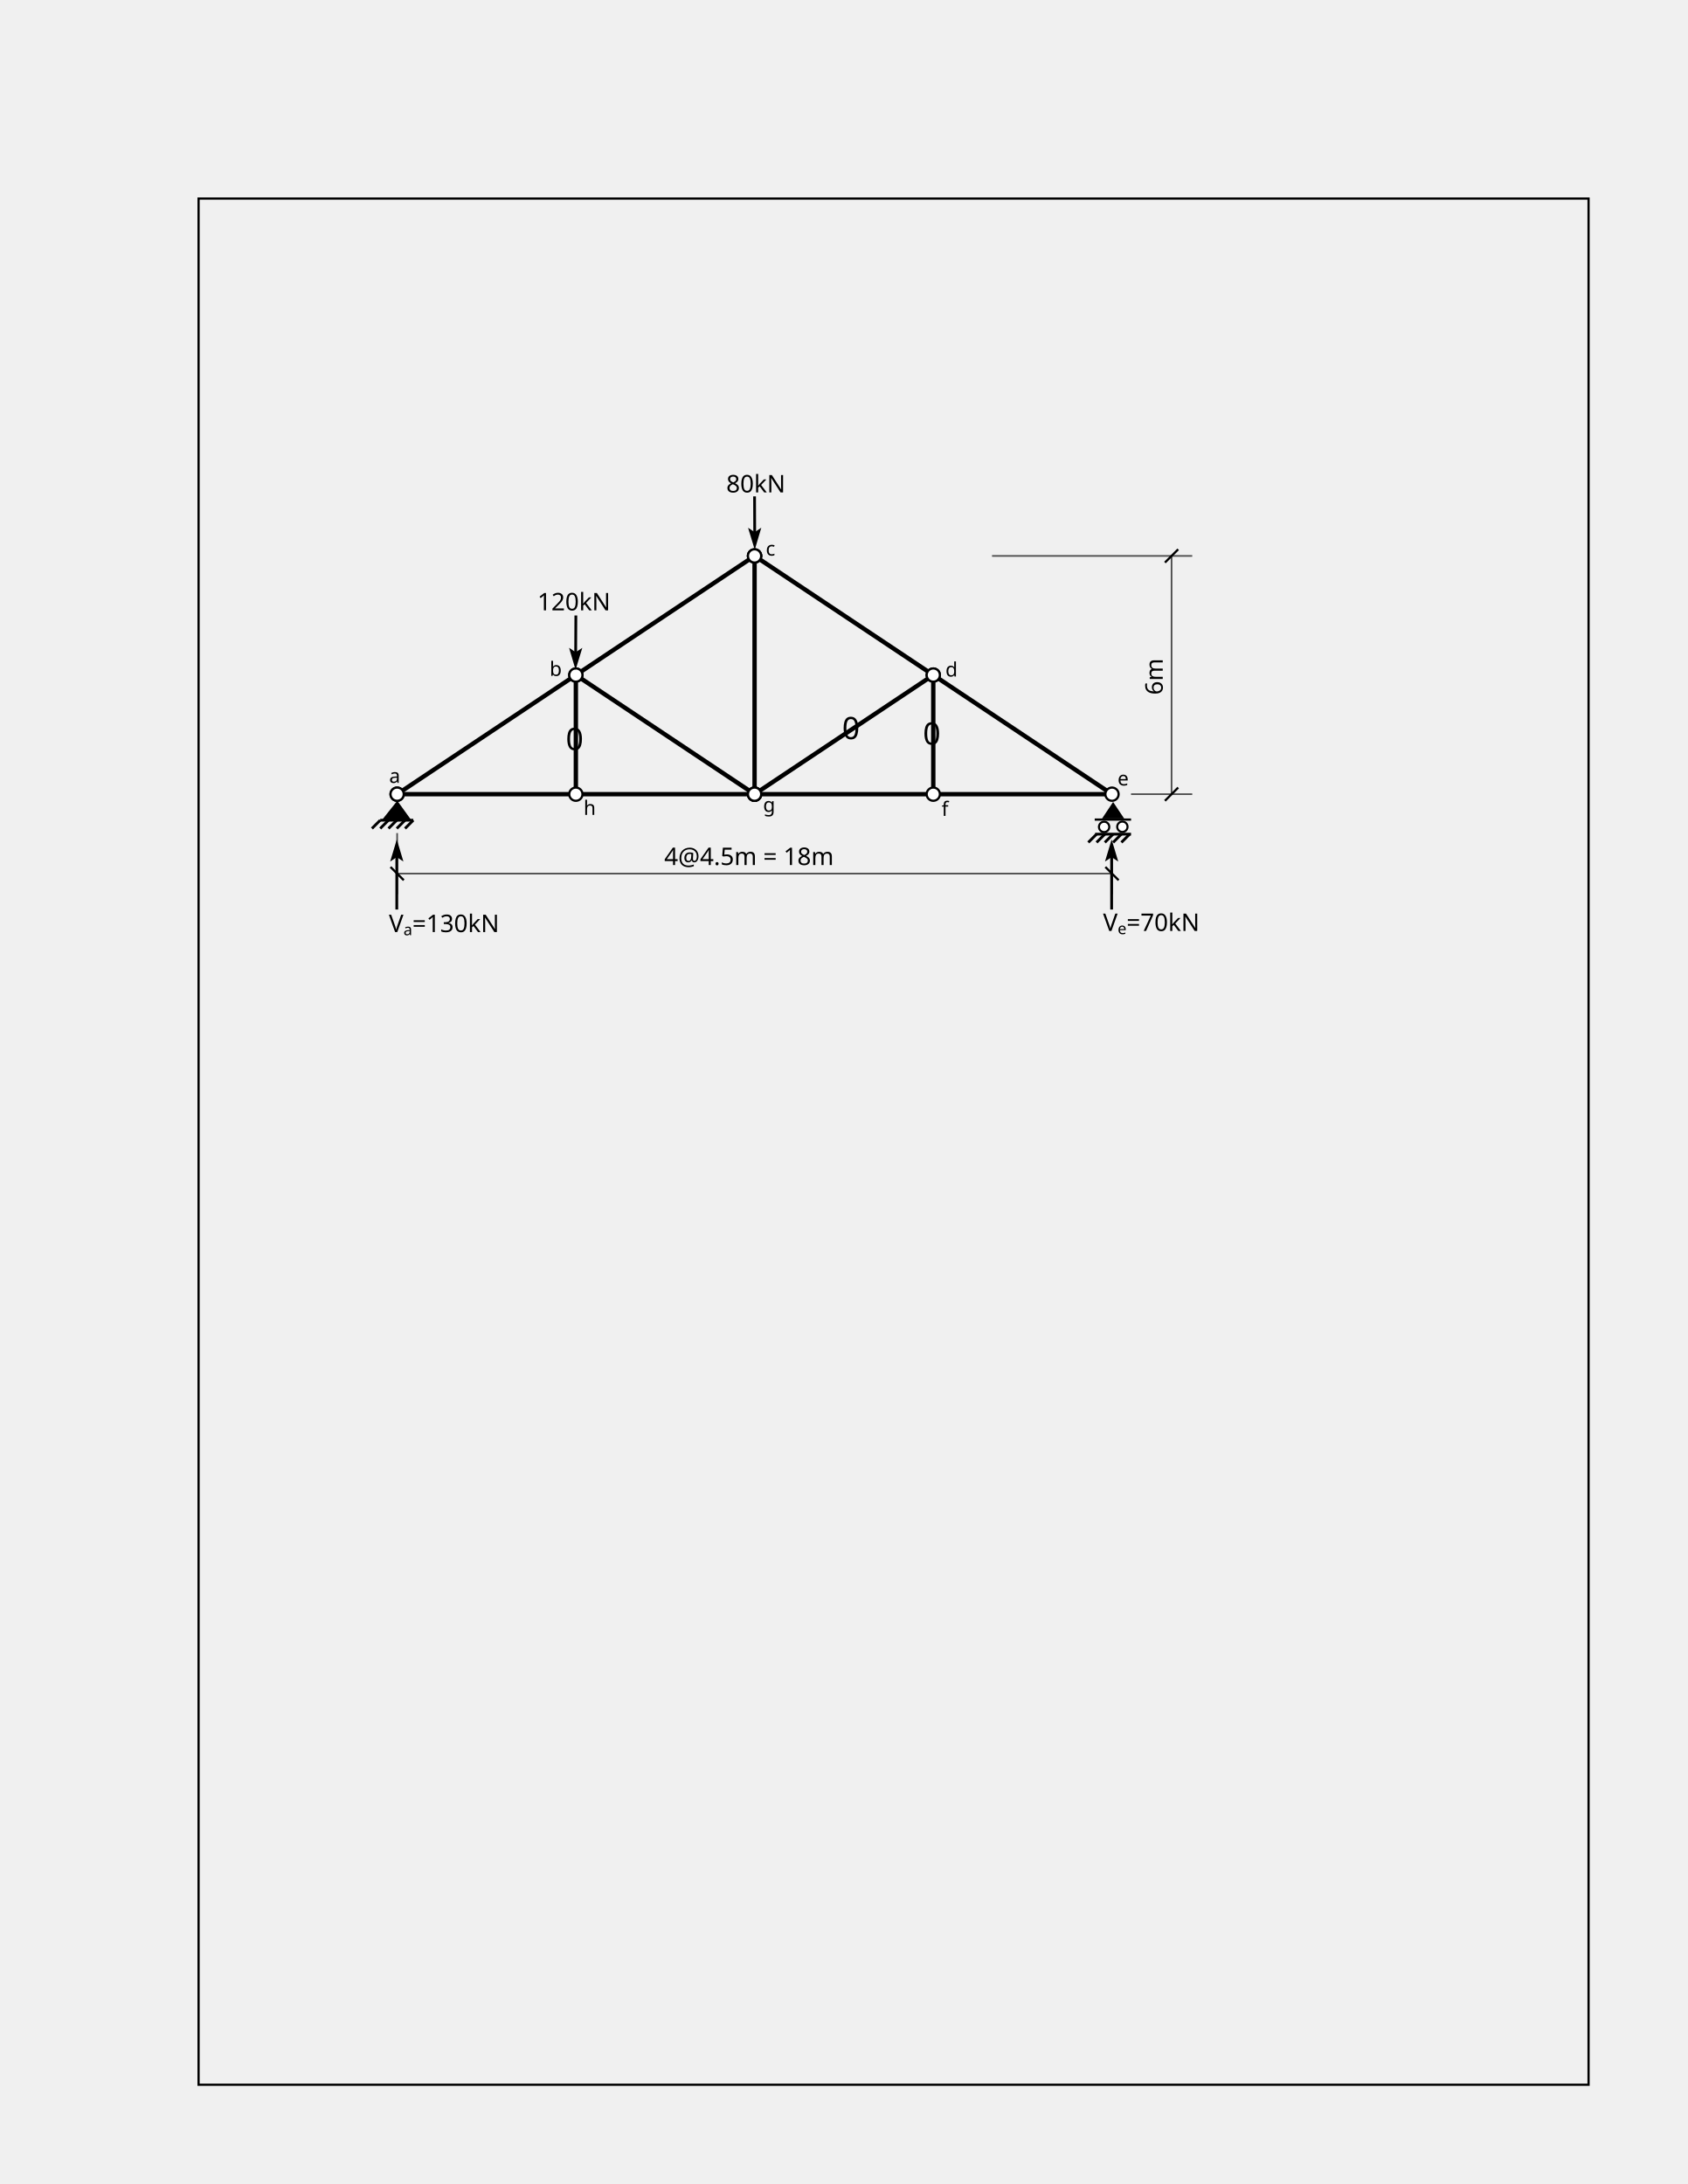
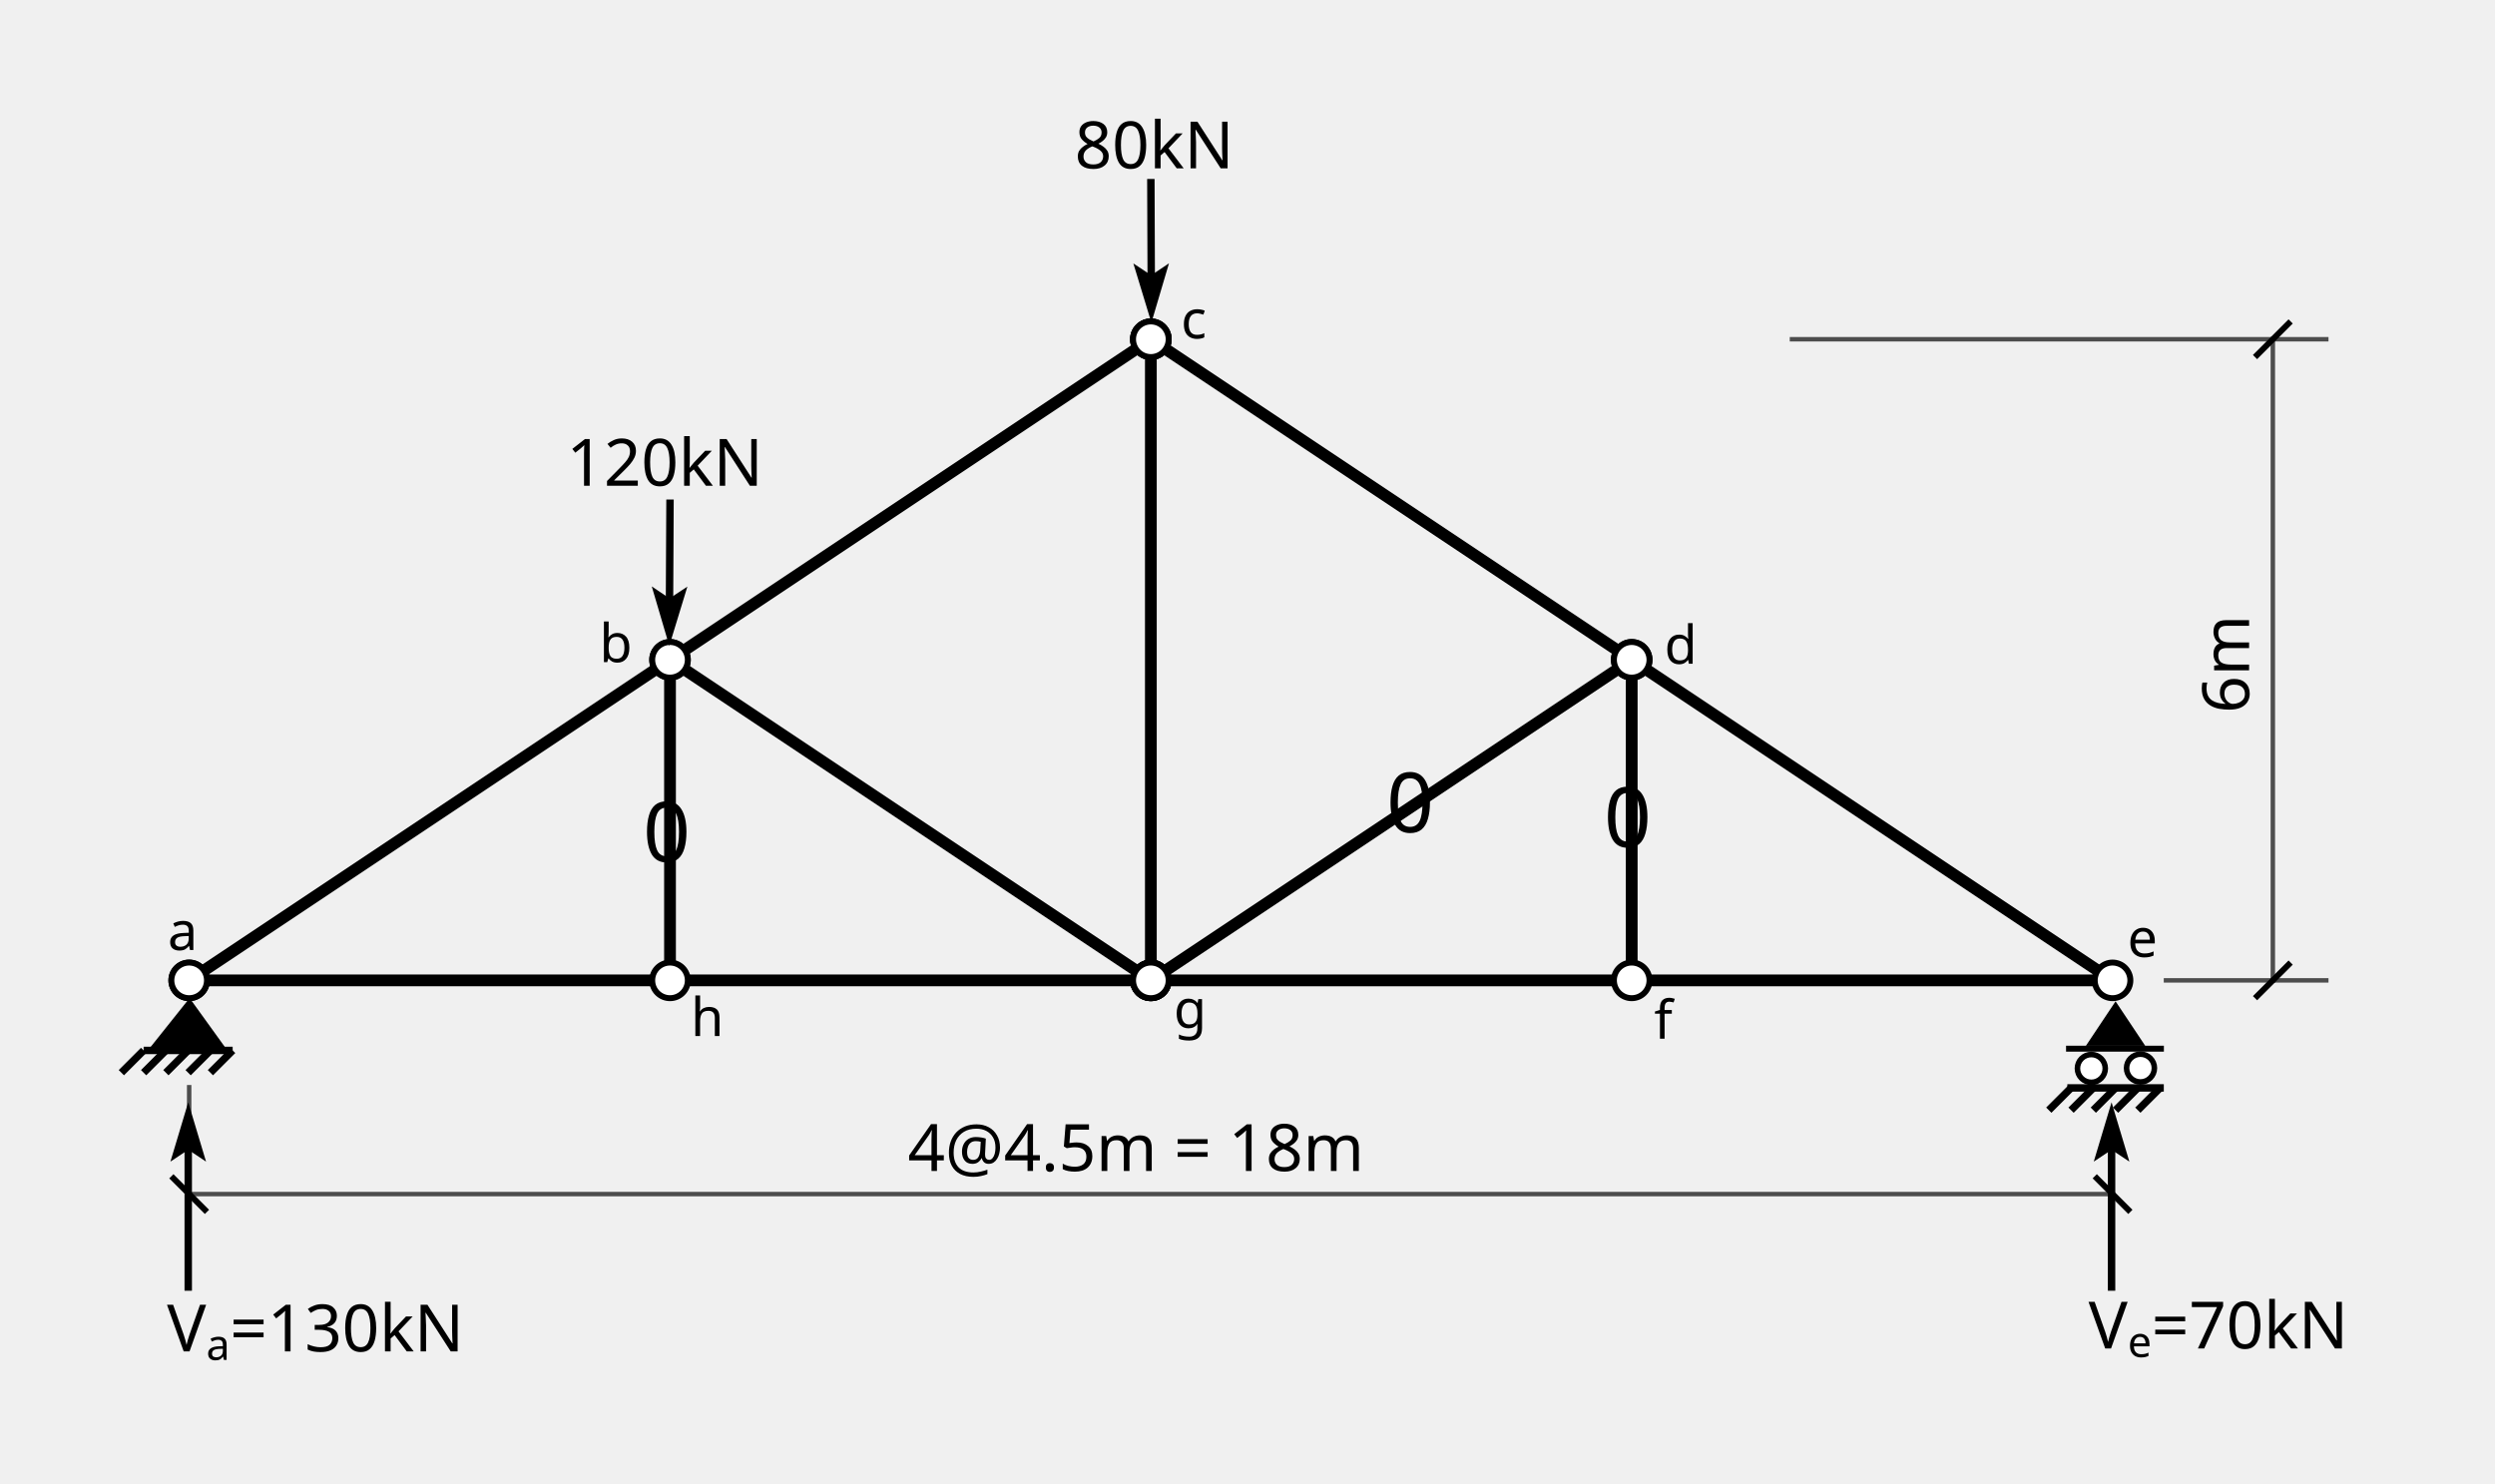
- <svg xmlns="http://www.w3.org/2000/svg" width="765" height="990" id="svg2" version="1.1">
+ <svg xmlns="http://www.w3.org/2000/svg" version="1.1" id="svg2" height="249.963" width="420.29">
  <defs id="defs4">
-     <marker style="overflow:visible;" id="DimensionTick" refX="0.0" refY="0.0" orient="auto">
-       <path id="path3796" transform="translate(-4.0,-4.0)" style="stroke:#000000;stroke-width:1.0pt;marker-start:none;" d="M 0.0,0.0 L 8.0,8.0 " />
+     <marker orient="auto" refY="0" refX="0" id="DimensionTick" style="overflow:visible">
+       <path d="M 0,0 8,8" style="stroke:#000000;stroke-width:1pt;marker-start:none" transform="translate(-4,-4)" id="path3796" />
    </marker>
-     <marker style="overflow:visible;" markerUnits="userSpaceOnUse" id="TrussNodeS" refX="0.0" refY="0.0" orient="auto">
-       <circle id="circle3799" style="fill:#ffffff;stroke:#000000;stroke-width:1" r="3" cy="0" cx="0" />
+     <marker orient="auto" refY="0" refX="0" id="TrussNodeS" markerUnits="userSpaceOnUse" style="overflow:visible">
+       <circle cx="0" cy="0" r="3" style="fill:#ffffff;stroke:#000000;stroke-width:1" id="circle3799" />
    </marker>
-     <marker refY="3" refX="7" viewBox="0 0 10 6" orient="auto" markerHeight="6" markerWidth="10" markerUnits="userSpaceOnUse" id="CLArrowEnd">
-       <path id="path3451" d="M 0,0 10,3 0,6 2,3 z" />
+     <marker id="CLArrowEnd" markerUnits="userSpaceOnUse" markerWidth="10" markerHeight="6" orient="auto" viewBox="0 0 10 6" refX="7" refY="3">
+       <path d="M 0,0 10,3 0,6 2,3 Z" id="path3451" />
    </marker>
-     <marker refY="3" refX="7" viewBox="0 0 10 6" orient="auto" markerHeight="6" markerWidth="10" markerUnits="userSpaceOnUse" id="CLArrowEnd-6">
-       <path id="path3451-8" d="M 0,0 10,3 0,6 2,3 z" />
+     <marker id="CLArrowEnd-6" markerUnits="userSpaceOnUse" markerWidth="10" markerHeight="6" orient="auto" viewBox="0 0 10 6" refX="7" refY="3">
+       <path d="M 0,0 10,3 0,6 2,3 Z" id="path3451-8" />
    </marker>
-     <marker refY="3" refX="7" viewBox="0 0 10 6" orient="auto" markerHeight="6" markerWidth="10" markerUnits="userSpaceOnUse" id="CLArrowEnd-4">
-       <path id="path3451-3" d="M 0,0 10,3 0,6 2,3 z" />
+     <marker id="CLArrowEnd-4" markerUnits="userSpaceOnUse" markerWidth="10" markerHeight="6" orient="auto" viewBox="0 0 10 6" refX="7" refY="3">
+       <path d="M 0,0 10,3 0,6 2,3 Z" id="path3451-3" />
    </marker>
-     <marker refY="3" refX="7" viewBox="0 0 10 6" orient="auto" markerHeight="6" markerWidth="10" markerUnits="userSpaceOnUse" id="CLArrowEnd-1">
-       <path id="path3451-4" d="M 0,0 10,3 0,6 2,3 z" />
+     <marker id="CLArrowEnd-1" markerUnits="userSpaceOnUse" markerWidth="10" markerHeight="6" orient="auto" viewBox="0 0 10 6" refX="7" refY="3">
+       <path d="M 0,0 10,3 0,6 2,3 Z" id="path3451-4" />
    </marker>
  </defs>
-   <g id="layer2">
-     <rect style="fill:none;stroke:#000000;stroke-width:1px;stroke-linecap:butt;stroke-linejoin:miter;stroke-opacity:1" id="rect3040" width="630" height="855" x="90" y="90" />
+   <g transform="translate(-148.1344,-194.8505)" style="display:none" id="layer2">
+     <rect y="90" x="90" height="855" width="630" id="rect3040" style="fill:none;stroke:#000000;stroke-width:1px;stroke-linecap:butt;stroke-linejoin:miter;stroke-opacity:1" />
  </g>
-   <g id="layer1" transform="translate(0,-62.362)">
+   <g style="display:inline" transform="translate(-148.1344,-257.2125)" id="layer1">
    <g id="g8596">
-       <path id="path5973" d="m 180,422.362 162,0" style="fill:none;stroke:#000000;stroke-width:1.98;stroke-linecap:square;stroke-miterlimit:4;stroke-opacity:1;stroke-dasharray:none;stroke-dashoffset:0;marker-start:url(#TrussNodeS);marker-mid:url(#TrussNodeS);marker-end:url(#TrussNodeS)" />
-       <path id="path6503" d="m 342,314.362 -162,108" style="fill:none;stroke:#000000;stroke-width:1.98;stroke-linecap:square;stroke-miterlimit:4;stroke-opacity:1;stroke-dasharray:none;stroke-dashoffset:0;marker-start:url(#TrussNodeS);marker-mid:url(#TrussNodeS);marker-end:url(#TrussNodeS)" />
-       <path id="path6505" d="m 342,314.362 0,108 162,0 z" style="fill:none;stroke:#000000;stroke-width:1.98;stroke-linecap:square;stroke-miterlimit:4;stroke-opacity:1;stroke-dasharray:none;stroke-dashoffset:0;marker-start:url(#TrussNodeS);marker-mid:url(#TrussNodeS);marker-end:url(#TrussNodeS)" />
-       <path id="path6507" d="m 261,422.362 0,-54" style="fill:none;stroke:#000000;stroke-width:1.98;stroke-linecap:square;stroke-miterlimit:4;stroke-opacity:1;stroke-dasharray:none;stroke-dashoffset:0;marker-start:url(#TrussNodeS);marker-mid:url(#TrussNodeS);marker-end:url(#TrussNodeS)" />
-       <path id="path6509" d="m 423,422.362 0,-54" style="fill:none;stroke:#000000;stroke-width:1.98;stroke-linecap:square;stroke-miterlimit:4;stroke-opacity:1;stroke-dasharray:none;stroke-dashoffset:0;marker-start:url(#TrussNodeS);marker-mid:url(#TrussNodeS);marker-end:url(#TrussNodeS)" />
-       <path id="path6511" d="m 261,368.362 81,54" style="fill:none;stroke:#000000;stroke-width:1.98;stroke-linecap:square;stroke-miterlimit:4;stroke-opacity:1;stroke-dasharray:none;stroke-dashoffset:0;marker-start:url(#TrussNodeS);marker-mid:url(#TrussNodeS);marker-end:url(#TrussNodeS)" />
-       <path id="path6513" d="m 423,368.362 -81,54" style="fill:none;stroke:#000000;stroke-width:1.98;stroke-linecap:square;stroke-miterlimit:4;stroke-opacity:1;stroke-dasharray:none;stroke-dashoffset:0;marker-start:url(#TrussNodeS);marker-mid:url(#TrussNodeS);marker-end:url(#TrussNodeS)" />
-       <g transform="translate(372.1979,88.24879)" id="g3395">
-         <path style="fill:#000000;stroke:#000000;stroke-width:0" id="path5224-5" d="m 132.31,337.641 5,7.5 -10,0 z" />
-         <path style="fill:none;stroke:#000000;stroke-width:1.25;stroke-linecap:square" id="path5226-4" d="m 124.81,352.229 15,0" />
-         <path style="fill:none;stroke:#000000;stroke-width:1.25" id="path5228-7" d="m 139.81,352.229 -3.75,3.75 m 0,-3.75 -3.75,3.75 m 0,-3.75 -3.75,3.75 m 0,-3.75 -3.75,3.75 m 0,-3.75 -3.75,3.75" />
-         <path style="fill:none;stroke:#000000;stroke-width:1px;stroke-linecap:butt;stroke-linejoin:miter;stroke-opacity:1" d="m 123.97,345.62 16.479,0" id="path3342" />
-         <g id="use3513-4" transform="matrix(0.9378901,0,0,0.9378901,136.506,348.8877)">
-           <circle d="M 2.5,0 C 2.5,1.381 1.381,2.5 0,2.5 -1.381,2.5 -2.5,1.381 -2.5,0 c 0,-1.381 1.119,-2.5 2.5,-2.5 1.381,0 2.5,1.119 2.5,2.5 z" cx="0" cy="0" r="2.5" id="circle3573-4" style="fill:#ffffff;stroke:#000000;stroke-width:1" />
+       <path style="fill:none;stroke:#000000;stroke-width:1.98;stroke-linecap:square;stroke-miterlimit:4;stroke-dasharray:none;stroke-dashoffset:0;stroke-opacity:1;marker-start:url(#TrussNodeS);marker-mid:url(#TrussNodeS);marker-end:url(#TrussNodeS)" d="M 180,422.362 H 342" id="path5973" />
+       <path style="fill:none;stroke:#000000;stroke-width:1.98;stroke-linecap:square;stroke-miterlimit:4;stroke-dasharray:none;stroke-dashoffset:0;stroke-opacity:1;marker-start:url(#TrussNodeS);marker-mid:url(#TrussNodeS);marker-end:url(#TrussNodeS)" d="m 342,314.362 -162,108" id="path6503" />
+       <path style="fill:none;stroke:#000000;stroke-width:1.98;stroke-linecap:square;stroke-miterlimit:4;stroke-dasharray:none;stroke-dashoffset:0;stroke-opacity:1;marker-start:url(#TrussNodeS);marker-mid:url(#TrussNodeS);marker-end:url(#TrussNodeS)" d="m 342,314.362 v 108 h 162 z" id="path6505" />
+       <path style="fill:none;stroke:#000000;stroke-width:1.98;stroke-linecap:square;stroke-miterlimit:4;stroke-dasharray:none;stroke-dashoffset:0;stroke-opacity:1;marker-start:url(#TrussNodeS);marker-mid:url(#TrussNodeS);marker-end:url(#TrussNodeS)" d="m 261,422.362 v -54" id="path6507" />
+       <path style="fill:none;stroke:#000000;stroke-width:1.98;stroke-linecap:square;stroke-miterlimit:4;stroke-dasharray:none;stroke-dashoffset:0;stroke-opacity:1;marker-start:url(#TrussNodeS);marker-mid:url(#TrussNodeS);marker-end:url(#TrussNodeS)" d="m 423,422.362 v -54" id="path6509" />
+       <path style="fill:none;stroke:#000000;stroke-width:1.98;stroke-linecap:square;stroke-miterlimit:4;stroke-dasharray:none;stroke-dashoffset:0;stroke-opacity:1;marker-start:url(#TrussNodeS);marker-mid:url(#TrussNodeS);marker-end:url(#TrussNodeS)" d="m 261,368.362 81,54" id="path6511" />
+       <path style="fill:none;stroke:#000000;stroke-width:1.98;stroke-linecap:square;stroke-miterlimit:4;stroke-dasharray:none;stroke-dashoffset:0;stroke-opacity:1;marker-start:url(#TrussNodeS);marker-mid:url(#TrussNodeS);marker-end:url(#TrussNodeS)" d="m 423,368.362 -81,54" id="path6513" />
+       <g id="g3395" transform="translate(372.1979,88.24879)">
+         <path d="m 132.31,337.641 5,7.5 h -10 z" id="path5224-5" style="fill:#000000;stroke:#000000;stroke-width:0" />
+         <path d="m 124.81,352.229 h 15" id="path5226-4" style="fill:none;stroke:#000000;stroke-width:1.25;stroke-linecap:square" />
+         <path d="m 139.81,352.229 -3.75,3.75 m 0,-3.75 -3.75,3.75 m 0,-3.75 -3.75,3.75 m 0,-3.75 -3.75,3.75 m 0,-3.75 -3.75,3.75" id="path5228-7" style="fill:none;stroke:#000000;stroke-width:1.25" />
+         <path id="path3342" d="m 123.97,345.62 h 16.479" style="fill:none;stroke:#000000;stroke-width:1px;stroke-linecap:butt;stroke-linejoin:miter;stroke-opacity:1" />
+         <g transform="matrix(0.9378901,0,0,0.9378901,136.506,348.8877)" id="use3513-4">
+           <circle style="fill:#ffffff;stroke:#000000;stroke-width:1" id="circle3573-4" r="2.5" cy="0" cx="0" />
        </g>
-         <g id="use3513-4-7" transform="matrix(0.9378901,0,0,0.9378901,128.2307,348.9477)">
-           <circle d="M 2.5,0 C 2.5,1.381 1.381,2.5 0,2.5 -1.381,2.5 -2.5,1.381 -2.5,0 c 0,-1.381 1.119,-2.5 2.5,-2.5 1.381,0 2.5,1.119 2.5,2.5 z" cx="0" cy="0" r="2.5" id="circle3573-4-8" style="fill:#ffffff;stroke:#000000;stroke-width:1" />
+         <g transform="matrix(0.9378901,0,0,0.9378901,128.2307,348.9477)" id="use3513-4-7">
+           <circle style="fill:#ffffff;stroke:#000000;stroke-width:1" id="circle3573-4-8" r="2.5" cy="0" cx="0" />
        </g>
      </g>
-       <g transform="translate(-75.83012,70.06543)" id="g10775">
-         <g id="use90" transform="matrix(1.25,0,0,1.25,255.6565,356.5973)">
-           <path d="m 0.198,-1.057 4.991,6.925 -10.511,0 z" id="path5224" style="fill:#000000;stroke:#000000;stroke-width:0" />
-           <path d="M -6,6 6,6" id="path5226" style="fill:none;stroke:#000000;stroke-width:1" />
-           <path d="M 6,6 3,9 M 3,6 0,9 M 0,6 -3,9 m 0,-3 -3,3 m 0,-3 -3,3" id="path5228" style="fill:none;stroke:#000000;stroke-width:1" />
+       <g id="g10775" transform="translate(-75.83012,70.06543)">
+         <g transform="matrix(1.25,0,0,1.25,255.6565,356.5973)" id="use90">
+           <path style="fill:#000000;stroke:#000000;stroke-width:0" id="path5224" d="M 0.198,-1.057 5.19,5.868 H -5.322 Z" />
+           <path style="fill:none;stroke:#000000;stroke-width:1" id="path5226" d="M -6,6 H 6" />
+           <path style="fill:none;stroke:#000000;stroke-width:1" id="path5228" d="M 6,6 3,9 M 3,6 0,9 M 0,6 -3,9 m 0,-3 -3,3 m 0,-3 -3,3" />
        </g>
      </g>
-       <path id="path7499" d="m 180,440.362 0,27" style="fill:none;stroke:#4d4d4d;stroke-width:0.75;stroke-linecap:square;stroke-miterlimit:4;stroke-opacity:1;stroke-dasharray:none;stroke-dashoffset:0" />
-       <path id="path7501" d="m 504,449.362 0,18" style="fill:none;stroke:#4d4d4d;stroke-width:0.75;stroke-linecap:square;stroke-miterlimit:4;stroke-opacity:1;stroke-dasharray:none;stroke-dashoffset:0" />
-       <path id="path7503" d="m 180,458.362 324,0" style="fill:none;stroke:#4d4d4d;stroke-width:0.75;stroke-linecap:square;stroke-miterlimit:4;stroke-opacity:1;stroke-dasharray:none;stroke-dashoffset:0;marker-start:url(#DimensionTick);marker-end:url(#DimensionTick)" />
-       <text id="text7887" y="454.472" x="301.045" style="font-size:11px;font-style:normal;font-variant:normal;font-weight:normal;font-stretch:normal;line-height:125%;letter-spacing:0px;word-spacing:0px;fill:#000000;fill-opacity:1;stroke:none;font-family:Verdana;-inkscape-font-specification:Sans" xml:space="preserve">
-         <tspan y="454.472" x="301.045" id="tspan7889">4@4.5m = 18m</tspan>
+       <path style="fill:none;stroke:#4d4d4d;stroke-width:0.75;stroke-linecap:square;stroke-miterlimit:4;stroke-dasharray:none;stroke-dashoffset:0;stroke-opacity:1" d="m 180,440.362 v 27" id="path7499" />
+       <path style="fill:none;stroke:#4d4d4d;stroke-width:0.75;stroke-linecap:square;stroke-miterlimit:4;stroke-dasharray:none;stroke-dashoffset:0;stroke-opacity:1" d="m 504,449.362 v 18" id="path7501" />
+       <path style="fill:none;stroke:#4d4d4d;stroke-width:0.75;stroke-linecap:square;stroke-miterlimit:4;stroke-dasharray:none;stroke-dashoffset:0;stroke-opacity:1;marker-start:url(#DimensionTick);marker-end:url(#DimensionTick)" d="M 180,458.362 H 504" id="path7503" />
+       <text xml:space="preserve" style="font-style:normal;font-variant:normal;font-weight:normal;font-stretch:normal;line-height:0%;font-family:Verdana;-inkscape-font-specification:Sans;letter-spacing:0px;word-spacing:0px;fill:#000000;fill-opacity:1;stroke:none" x="301.045" y="454.472" id="text7887">
+         <tspan style="font-size:11px;line-height:1.25" id="tspan7889" x="301.045" y="454.472">4@4.5m = 18m</tspan>
      </text>
-       <path id="path7891" d="m 450,314.362 90,0" style="fill:none;stroke:#4d4d4d;stroke-width:0.75;stroke-linecap:square;stroke-miterlimit:4;stroke-opacity:1;stroke-dasharray:none;stroke-dashoffset:0" />
-       <path id="path7893" d="m 513,422.362 27,0" style="fill:none;stroke:#4d4d4d;stroke-width:0.75;stroke-linecap:square;stroke-miterlimit:4;stroke-opacity:1;stroke-dasharray:none;stroke-dashoffset:0" />
-       <path id="path7895" d="m 531,314.362 0,108" style="fill:none;stroke:#4d4d4d;stroke-width:0.75;stroke-linecap:square;stroke-miterlimit:4;stroke-opacity:1;stroke-dasharray:none;stroke-dashoffset:0;marker-start:url(#DimensionTick);marker-end:url(#DimensionTick)" />
-       <text transform="matrix(0,-1,1,0,0,0)" id="text8277" y="527" x="-377.362" style="font-size:11px;font-style:normal;font-variant:normal;font-weight:normal;font-stretch:normal;line-height:125%;letter-spacing:0px;word-spacing:0px;fill:#000000;fill-opacity:1;stroke:none;font-family:Verdana;-inkscape-font-specification:Sans" xml:space="preserve">
-         <tspan y="527" x="-377.362" id="tspan8279">6m</tspan>
+       <path style="fill:none;stroke:#4d4d4d;stroke-width:0.75;stroke-linecap:square;stroke-miterlimit:4;stroke-dasharray:none;stroke-dashoffset:0;stroke-opacity:1" d="m 450,314.362 h 90" id="path7891" />
+       <path style="fill:none;stroke:#4d4d4d;stroke-width:0.75;stroke-linecap:square;stroke-miterlimit:4;stroke-dasharray:none;stroke-dashoffset:0;stroke-opacity:1" d="m 513,422.362 h 27" id="path7893" />
+       <path style="fill:none;stroke:#4d4d4d;stroke-width:0.75;stroke-linecap:square;stroke-miterlimit:4;stroke-dasharray:none;stroke-dashoffset:0;stroke-opacity:1;marker-start:url(#DimensionTick);marker-end:url(#DimensionTick)" d="m 531,314.362 v 108" id="path7895" />
+       <text xml:space="preserve" style="font-style:normal;font-variant:normal;font-weight:normal;font-stretch:normal;line-height:0%;font-family:Verdana;-inkscape-font-specification:Sans;letter-spacing:0px;word-spacing:0px;fill:#000000;fill-opacity:1;stroke:none" x="-377.362" y="527" id="text8277" transform="rotate(-90)">
+         <tspan style="font-size:11px;line-height:1.25" id="tspan8279" x="-377.362" y="527">6m</tspan>
      </text>
-       <text id="text8281" y="417.246" x="176.391" style="font-size:9px;font-style:normal;font-variant:normal;font-weight:normal;font-stretch:normal;line-height:125%;letter-spacing:0px;word-spacing:0px;fill:#000000;fill-opacity:1;stroke:none;font-family:Verdana;-inkscape-font-specification:Sans" xml:space="preserve">
-         <tspan y="417.246" x="176.391" id="tspan8283">a</tspan>
+       <text xml:space="preserve" style="font-style:normal;font-variant:normal;font-weight:normal;font-stretch:normal;line-height:0%;font-family:Verdana;-inkscape-font-specification:Sans;letter-spacing:0px;word-spacing:0px;fill:#000000;fill-opacity:1;stroke:none" x="176.391" y="417.246" id="text8281">
+         <tspan style="font-size:9px;line-height:1.25" id="tspan8283" x="176.391" y="417.246">a</tspan>
      </text>
-       <text id="text8285" y="368.748" x="249.103" style="font-size:9px;font-style:normal;font-variant:normal;font-weight:normal;font-stretch:normal;line-height:125%;letter-spacing:0px;word-spacing:0px;fill:#000000;fill-opacity:1;stroke:none;font-family:Verdana;-inkscape-font-specification:Sans" xml:space="preserve">
-         <tspan y="368.748" x="249.103" id="tspan8287">b</tspan>
+       <text xml:space="preserve" style="font-style:normal;font-variant:normal;font-weight:normal;font-stretch:normal;line-height:0%;font-family:Verdana;-inkscape-font-specification:Sans;letter-spacing:0px;word-spacing:0px;fill:#000000;fill-opacity:1;stroke:none" x="249.103" y="368.748" id="text8285">
+         <tspan style="font-size:9px;line-height:1.25" id="tspan8287" x="249.103" y="368.748">b</tspan>
      </text>
-       <text id="text8289" y="314.21" x="347.068" style="font-size:9px;font-style:normal;font-variant:normal;font-weight:normal;font-stretch:normal;line-height:125%;letter-spacing:0px;word-spacing:0px;fill:#000000;fill-opacity:1;stroke:none;font-family:Verdana;-inkscape-font-specification:Sans" xml:space="preserve">
-         <tspan y="314.21" x="347.068" id="tspan8291">c</tspan>
+       <text xml:space="preserve" style="font-style:normal;font-variant:normal;font-weight:normal;font-stretch:normal;line-height:0%;font-family:Verdana;-inkscape-font-specification:Sans;letter-spacing:0px;word-spacing:0px;fill:#000000;fill-opacity:1;stroke:none" x="347.068" y="314.21" id="text8289">
+         <tspan style="font-size:9px;line-height:1.25" id="tspan8291" x="347.068" y="314.21">c</tspan>
      </text>
-       <text id="text8293" y="369.024" x="428.5" style="font-size:9px;font-style:normal;font-variant:normal;font-weight:normal;font-stretch:normal;line-height:125%;letter-spacing:0px;word-spacing:0px;fill:#000000;fill-opacity:1;stroke:none;font-family:Verdana;-inkscape-font-specification:Sans" xml:space="preserve">
-         <tspan y="369.024" x="428.5" id="tspan8295">d</tspan>
+       <text xml:space="preserve" style="font-style:normal;font-variant:normal;font-weight:normal;font-stretch:normal;line-height:0%;font-family:Verdana;-inkscape-font-specification:Sans;letter-spacing:0px;word-spacing:0px;fill:#000000;fill-opacity:1;stroke:none" x="428.5" y="369.024" id="text8293">
+         <tspan style="font-size:9px;line-height:1.25" id="tspan8295" x="428.5" y="369.024">d</tspan>
      </text>
-       <text id="text8297" y="418.406" x="506.502" style="font-size:9px;font-style:normal;font-variant:normal;font-weight:normal;font-stretch:normal;line-height:125%;letter-spacing:0px;word-spacing:0px;fill:#000000;fill-opacity:1;stroke:none;font-family:Verdana;-inkscape-font-specification:Sans" xml:space="preserve">
-         <tspan y="418.406" x="506.502" id="tspan8299">e</tspan>
+       <text xml:space="preserve" style="font-style:normal;font-variant:normal;font-weight:normal;font-stretch:normal;line-height:0%;font-family:Verdana;-inkscape-font-specification:Sans;letter-spacing:0px;word-spacing:0px;fill:#000000;fill-opacity:1;stroke:none" x="506.502" y="418.406" id="text8297">
+         <tspan style="font-size:9px;line-height:1.25" id="tspan8299" x="506.502" y="418.406">e</tspan>
      </text>
-       <text id="text8301" y="432.188" x="426.774" style="font-size:9px;font-style:normal;font-variant:normal;font-weight:normal;font-stretch:normal;line-height:125%;letter-spacing:0px;word-spacing:0px;fill:#000000;fill-opacity:1;stroke:none;font-family:Verdana;-inkscape-font-specification:Sans" xml:space="preserve">
-         <tspan y="432.188" x="426.774" id="tspan8303">f</tspan>
+       <text xml:space="preserve" style="font-style:normal;font-variant:normal;font-weight:normal;font-stretch:normal;line-height:0%;font-family:Verdana;-inkscape-font-specification:Sans;letter-spacing:0px;word-spacing:0px;fill:#000000;fill-opacity:1;stroke:none" x="426.774" y="432.188" id="text8301">
+         <tspan style="font-size:9px;line-height:1.25" id="tspan8303" x="426.774" y="432.188">f</tspan>
      </text>
-       <text id="text8305" y="430.343" x="345.852" style="font-size:9px;font-style:normal;font-variant:normal;font-weight:normal;font-stretch:normal;line-height:125%;letter-spacing:0px;word-spacing:0px;fill:#000000;fill-opacity:1;stroke:none;font-family:Verdana;-inkscape-font-specification:Sans" xml:space="preserve">
-         <tspan y="430.343" x="345.852" id="tspan8307">g</tspan>
+       <text xml:space="preserve" style="font-style:normal;font-variant:normal;font-weight:normal;font-stretch:normal;line-height:0%;font-family:Verdana;-inkscape-font-specification:Sans;letter-spacing:0px;word-spacing:0px;fill:#000000;fill-opacity:1;stroke:none" x="345.852" y="430.343" id="text8305">
+         <tspan style="font-size:9px;line-height:1.25" id="tspan8307" x="345.852" y="430.343">g</tspan>
      </text>
-       <text id="text8309" y="431.743" x="264.505" style="font-size:9px;font-style:normal;font-variant:normal;font-weight:normal;font-stretch:normal;line-height:125%;letter-spacing:0px;word-spacing:0px;fill:#000000;fill-opacity:1;stroke:none;font-family:Verdana;-inkscape-font-specification:Sans" xml:space="preserve">
-         <tspan y="431.743" x="264.505" id="tspan8311">h</tspan>
+       <text xml:space="preserve" style="font-style:normal;font-variant:normal;font-weight:normal;font-stretch:normal;line-height:0%;font-family:Verdana;-inkscape-font-specification:Sans;letter-spacing:0px;word-spacing:0px;fill:#000000;fill-opacity:1;stroke:none" x="264.505" y="431.743" id="text8309">
+         <tspan style="font-size:9px;line-height:1.25" id="tspan8311" x="264.505" y="431.743">h</tspan>
      </text>
-       <path style="fill:none;stroke:#000000;stroke-width:1.25;marker-end:url(#CLArrowEnd)" class="cload" d="m 261,341.362 -0.109,21.653" id="path3507" />
-       <path style="fill:none;stroke:#000000;stroke-width:1.25;marker-end:url(#CLArrowEnd)" class="cload" d="m 342,287.362 0.079,21.217" id="path3507-8" />
-       <text id="text8348" y="339.035" x="243.564" style="font-size:11px;font-style:normal;font-variant:normal;font-weight:normal;font-stretch:normal;line-height:125%;letter-spacing:0px;word-spacing:0px;fill:#000000;fill-opacity:1;stroke:none;font-family:Verdana;-inkscape-font-specification:Sans" xml:space="preserve">
-         <tspan y="339.035" x="243.564" id="tspan8350">120kN</tspan>
+       <path id="path3507" d="m 261,341.362 -0.109,21.653" class="cload" style="fill:none;stroke:#000000;stroke-width:1.25;marker-end:url(#CLArrowEnd)" />
+       <path id="path3507-8" d="m 342,287.362 0.079,21.217" class="cload" style="fill:none;stroke:#000000;stroke-width:1.25;marker-end:url(#CLArrowEnd)" />
+       <text xml:space="preserve" style="font-style:normal;font-variant:normal;font-weight:normal;font-stretch:normal;line-height:0%;font-family:Verdana;-inkscape-font-specification:Sans;letter-spacing:0px;word-spacing:0px;fill:#000000;fill-opacity:1;stroke:none" x="243.564" y="339.035" id="text8348">
+         <tspan style="font-size:11px;line-height:1.25" id="tspan8350" x="243.564" y="339.035">120kN</tspan>
      </text>
-       <text id="text8352" y="285.57" x="329.168" style="font-size:11px;font-style:normal;font-variant:normal;font-weight:normal;font-stretch:normal;line-height:125%;letter-spacing:0px;word-spacing:0px;fill:#000000;fill-opacity:1;stroke:none;font-family:Verdana;-inkscape-font-specification:Sans" xml:space="preserve">
-         <tspan y="285.57" x="329.168" id="tspan8354">80kN</tspan>
+       <text xml:space="preserve" style="font-style:normal;font-variant:normal;font-weight:normal;font-stretch:normal;line-height:0%;font-family:Verdana;-inkscape-font-specification:Sans;letter-spacing:0px;word-spacing:0px;fill:#000000;fill-opacity:1;stroke:none" x="329.168" y="285.57" id="text8352">
+         <tspan style="font-size:11px;line-height:1.25" id="tspan8354" x="329.168" y="285.57">80kN</tspan>
      </text>
-       <path id="path3401" d="m 179.843,474.644 0,-28.75" class="cload" style="fill:none;stroke:#000000;stroke-width:1.25;marker-end:url(#CLArrowEnd)" />
-       <path id="path3401-9" d="m 503.834,474.644 0,-28.75" class="cload" style="fill:none;stroke:#000000;stroke-width:1.25;marker-end:url(#CLArrowEnd)" />
-       <text id="text8391" y="484.867" x="176.267" style="font-size:11px;font-style:normal;font-variant:normal;font-weight:normal;font-stretch:normal;line-height:125%;letter-spacing:0px;word-spacing:0px;fill:#000000;fill-opacity:1;stroke:none;font-family:Verdana;-inkscape-font-specification:Sans" xml:space="preserve">
-         <tspan y="484.867" x="176.267" id="tspan8393">V<tspan id="tspan8401" style="font-size:65.001%;baseline-shift:sub">a</tspan>=130kN</tspan>
+       <path style="fill:none;stroke:#000000;stroke-width:1.25;marker-end:url(#CLArrowEnd)" class="cload" d="m 179.843,474.644 v -28.75" id="path3401" />
+       <path style="fill:none;stroke:#000000;stroke-width:1.25;marker-end:url(#CLArrowEnd)" class="cload" d="m 503.834,474.644 v -28.75" id="path3401-9" />
+       <text xml:space="preserve" style="font-style:normal;font-variant:normal;font-weight:normal;font-stretch:normal;line-height:0%;font-family:Verdana;-inkscape-font-specification:Sans;letter-spacing:0px;word-spacing:0px;fill:#000000;fill-opacity:1;stroke:none" x="176.267" y="484.867" id="text8391">
+         <tspan style="font-size:11px;line-height:1.25" id="tspan8393" x="176.267" y="484.867">V<tspan style="font-size:65.001%;baseline-shift:sub" id="tspan8401">a</tspan>=130kN</tspan>
      </text>
-       <text id="text8395" y="484.372" x="499.95" style="font-size:11px;font-style:normal;font-variant:normal;font-weight:normal;font-stretch:normal;line-height:125%;letter-spacing:0px;word-spacing:0px;fill:#000000;fill-opacity:1;stroke:none;font-family:Verdana;-inkscape-font-specification:Sans" xml:space="preserve">
-         <tspan y="484.372" x="499.95" id="tspan8397">V<tspan id="tspan8399" style="font-size:65.001%;baseline-shift:sub">e</tspan>=70kN</tspan>
+       <text xml:space="preserve" style="font-style:normal;font-variant:normal;font-weight:normal;font-stretch:normal;line-height:0%;font-family:Verdana;-inkscape-font-specification:Sans;letter-spacing:0px;word-spacing:0px;fill:#000000;fill-opacity:1;stroke:none" x="499.95" y="484.372" id="text8395">
+         <tspan style="font-size:11px;line-height:1.25" id="tspan8397" x="499.95" y="484.372">V<tspan style="font-size:65.001%;baseline-shift:sub" id="tspan8399">e</tspan>=70kN</tspan>
      </text>
-       <text id="text8584" y="402.362" x="256.436" style="font-size:14px;font-style:normal;font-variant:normal;font-weight:normal;font-stretch:normal;line-height:125%;letter-spacing:0px;word-spacing:0px;fill:#000000;fill-opacity:1;stroke:none;font-family:Verdana;-inkscape-font-specification:Sans" xml:space="preserve">
-         <tspan y="402.362" x="256.436" id="tspan8586">0</tspan>
+       <text xml:space="preserve" style="font-style:normal;font-variant:normal;font-weight:normal;font-stretch:normal;line-height:0%;font-family:Verdana;-inkscape-font-specification:Sans;letter-spacing:0px;word-spacing:0px;fill:#000000;fill-opacity:1;stroke:none" x="256.436" y="402.362" id="text8584">
+         <tspan style="font-size:14px;line-height:1.25" id="tspan8586" x="256.436" y="402.362">0</tspan>
      </text>
-       <text transform="translate(0,62.362)" id="text8588" y="335.05" x="381.683" style="font-size:14px;font-style:normal;font-variant:normal;font-weight:normal;font-stretch:normal;line-height:125%;letter-spacing:0px;word-spacing:0px;fill:#000000;fill-opacity:1;stroke:none;font-family:Verdana;-inkscape-font-specification:Sans" xml:space="preserve">
-         <tspan y="335.05" x="381.683" id="tspan8590">0</tspan>
+       <text xml:space="preserve" style="font-style:normal;font-variant:normal;font-weight:normal;font-stretch:normal;line-height:0%;font-family:Verdana;-inkscape-font-specification:Sans;letter-spacing:0px;word-spacing:0px;fill:#000000;fill-opacity:1;stroke:none" x="381.683" y="335.05" id="text8588" transform="translate(0,62.362)">
+         <tspan style="font-size:14px;line-height:1.25" id="tspan8590" x="381.683" y="335.05">0</tspan>
      </text>
-       <text id="text8592" y="399.887" x="418.317" style="font-size:14px;font-style:normal;font-variant:normal;font-weight:normal;font-stretch:normal;line-height:125%;letter-spacing:0px;word-spacing:0px;fill:#000000;fill-opacity:1;stroke:none;font-family:Verdana;-inkscape-font-specification:Sans" xml:space="preserve">
-         <tspan y="399.887" x="418.317" id="tspan8594">0</tspan>
+       <text xml:space="preserve" style="font-style:normal;font-variant:normal;font-weight:normal;font-stretch:normal;line-height:0%;font-family:Verdana;-inkscape-font-specification:Sans;letter-spacing:0px;word-spacing:0px;fill:#000000;fill-opacity:1;stroke:none" x="418.317" y="399.887" id="text8592">
+         <tspan style="font-size:14px;line-height:1.25" id="tspan8594" x="418.317" y="399.887">0</tspan>
      </text>
    </g>
  </g>
</svg>
